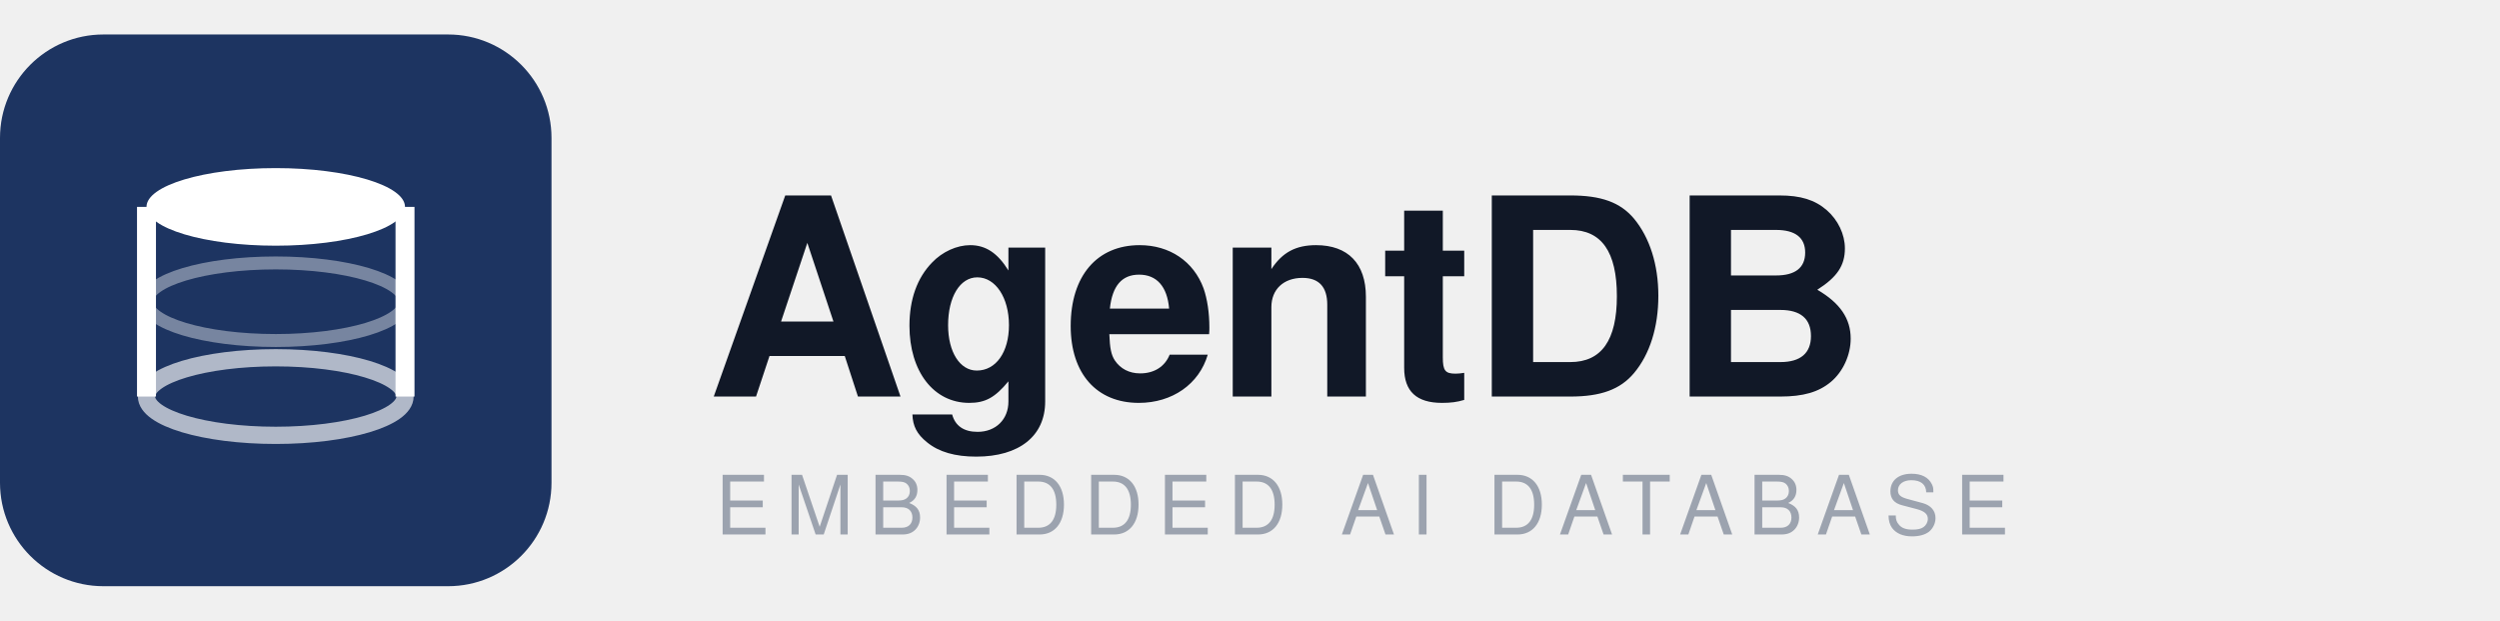
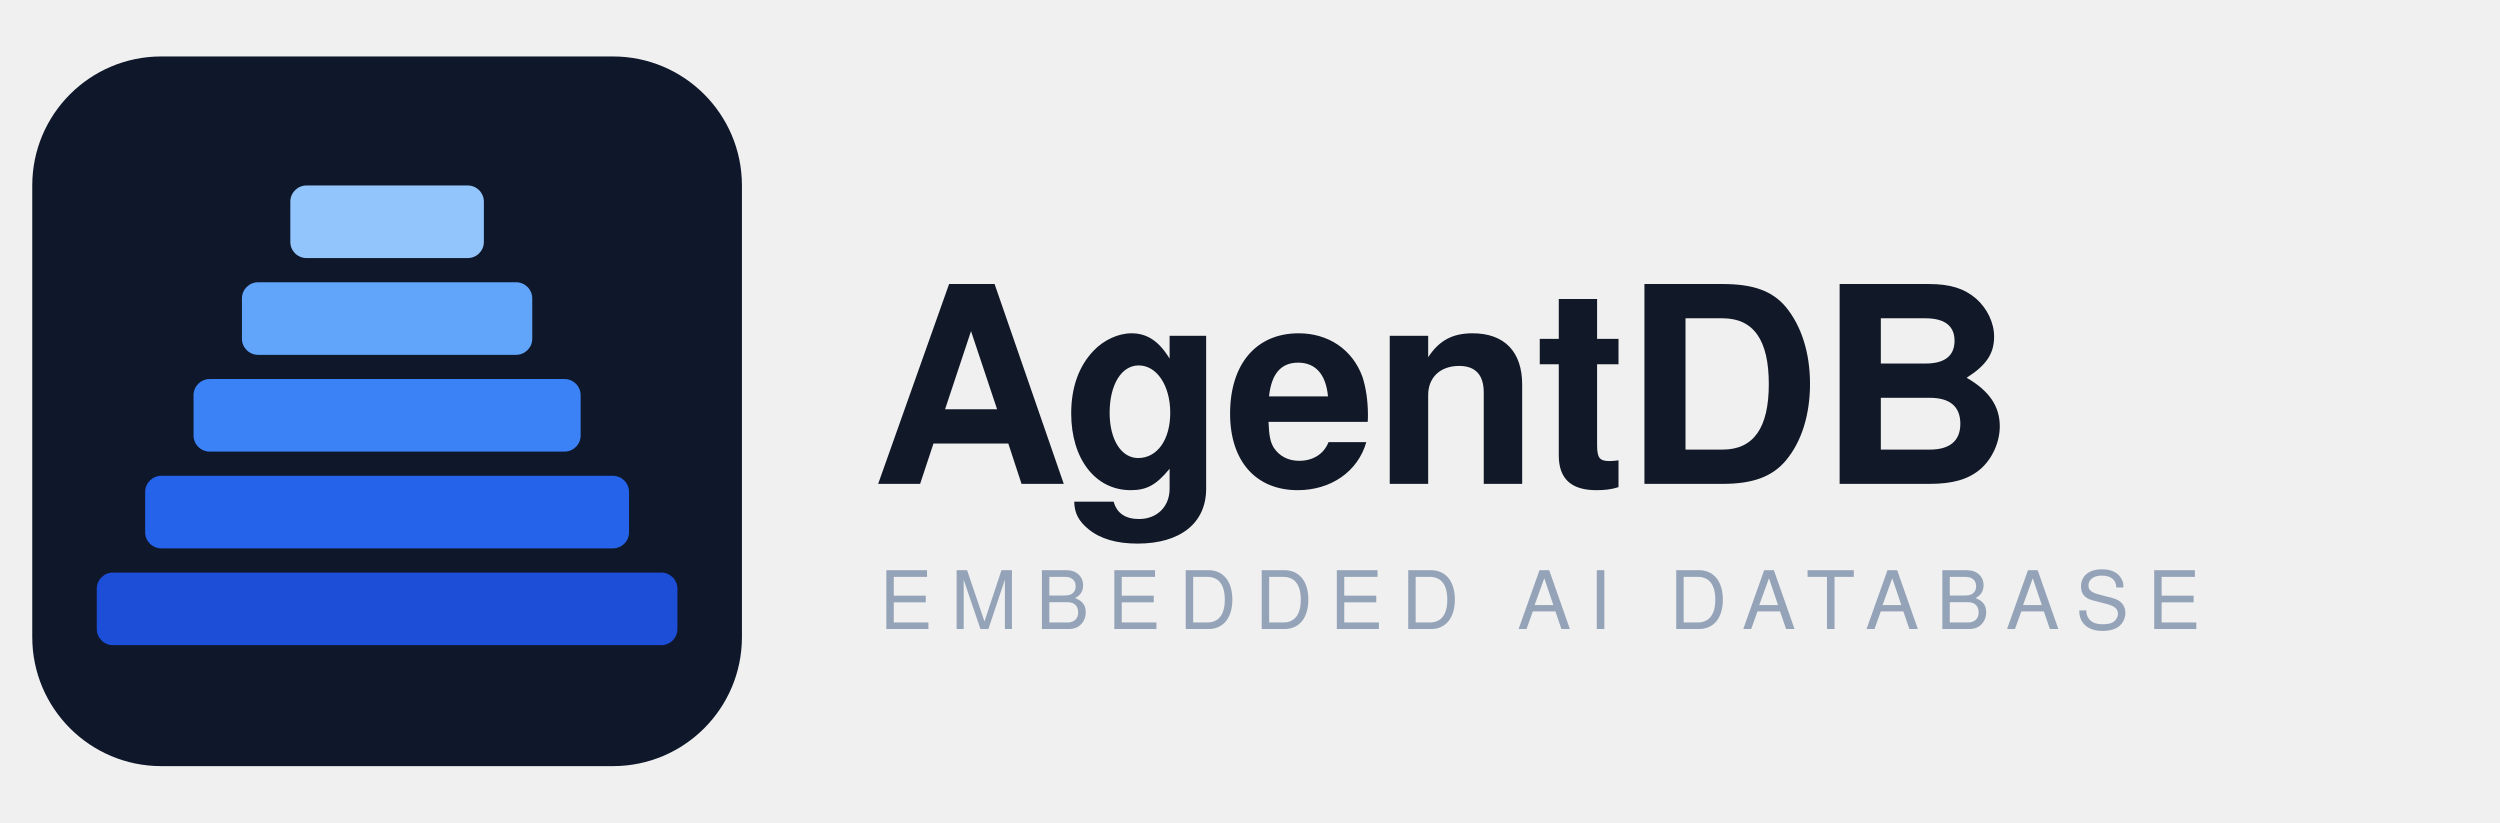
- <svg xmlns="http://www.w3.org/2000/svg" viewBox="0 0 290 72" width="290" height="72">
-   <rect x="0" y="4" width="64" height="64" rx="12" fill="#1d3461" />
-   <ellipse cx="32" cy="24" rx="15" ry="4.5" fill="white" />
-   <line x1="17" y1="24" x2="17" y2="46" stroke="white" stroke-width="2.2" />
-   <line x1="47" y1="24" x2="47" y2="46" stroke="white" stroke-width="2.2" />
-   <ellipse cx="32" cy="35" rx="15" ry="4.5" fill="none" stroke="white" stroke-width="1.5" opacity="0.4" />
-   <ellipse cx="32" cy="46" rx="15" ry="4.5" fill="none" stroke="white" stroke-width="2" opacity="0.65" />
-   <text x="82" y="46" font-family="'Helvetica Neue', Helvetica, Arial, sans-serif" font-size="32" font-weight="600" fill="#111827" letter-spacing="-0.3">AgentDB</text>
-   <text x="83" y="62" font-family="'Helvetica Neue', Helvetica, Arial, sans-serif" font-size="9.5" fill="#9ca3af" letter-spacing="1.8">EMBEDDED AI DATABASE</text>
+ <svg xmlns="http://www.w3.org/2000/svg" viewBox="0 0 310 102" width="310" height="102">
+   <defs>
+     <style>
+       .wm { fill: #111827; }
+       .tl { fill: #94A3B8; }
+       @media (prefers-color-scheme: dark) {
+         .wm { fill: #E2E8F0; }
+         .tl { fill: #64748B; }
+       }
+     </style>
+   </defs>
+   <rect x="4" y="7" width="88" height="88" rx="16" fill="#0F172A" />
+   <rect x="36" y="23" width="24" height="9" rx="2" fill="#93C5FD" />
+   <rect x="30" y="35" width="36" height="9" rx="2" fill="#60A5FA" />
+   <rect x="24" y="47" width="48" height="9" rx="2" fill="#3B82F6" />
+   <rect x="18" y="59" width="60" height="9" rx="2" fill="#2563EB" />
+   <rect x="12" y="71" width="72" height="9" rx="2" fill="#1D4ED8" />
+   <text x="108" y="60" class="wm" font-family="'Helvetica Neue', Helvetica, Arial, sans-serif" font-size="34" font-weight="700" letter-spacing="-0.5">AgentDB</text>
+   <text x="109" y="78" class="tl" font-family="'Helvetica Neue', Helvetica, Arial, sans-serif" font-size="10" letter-spacing="2.2">EMBEDDED AI DATABASE</text>
</svg>
